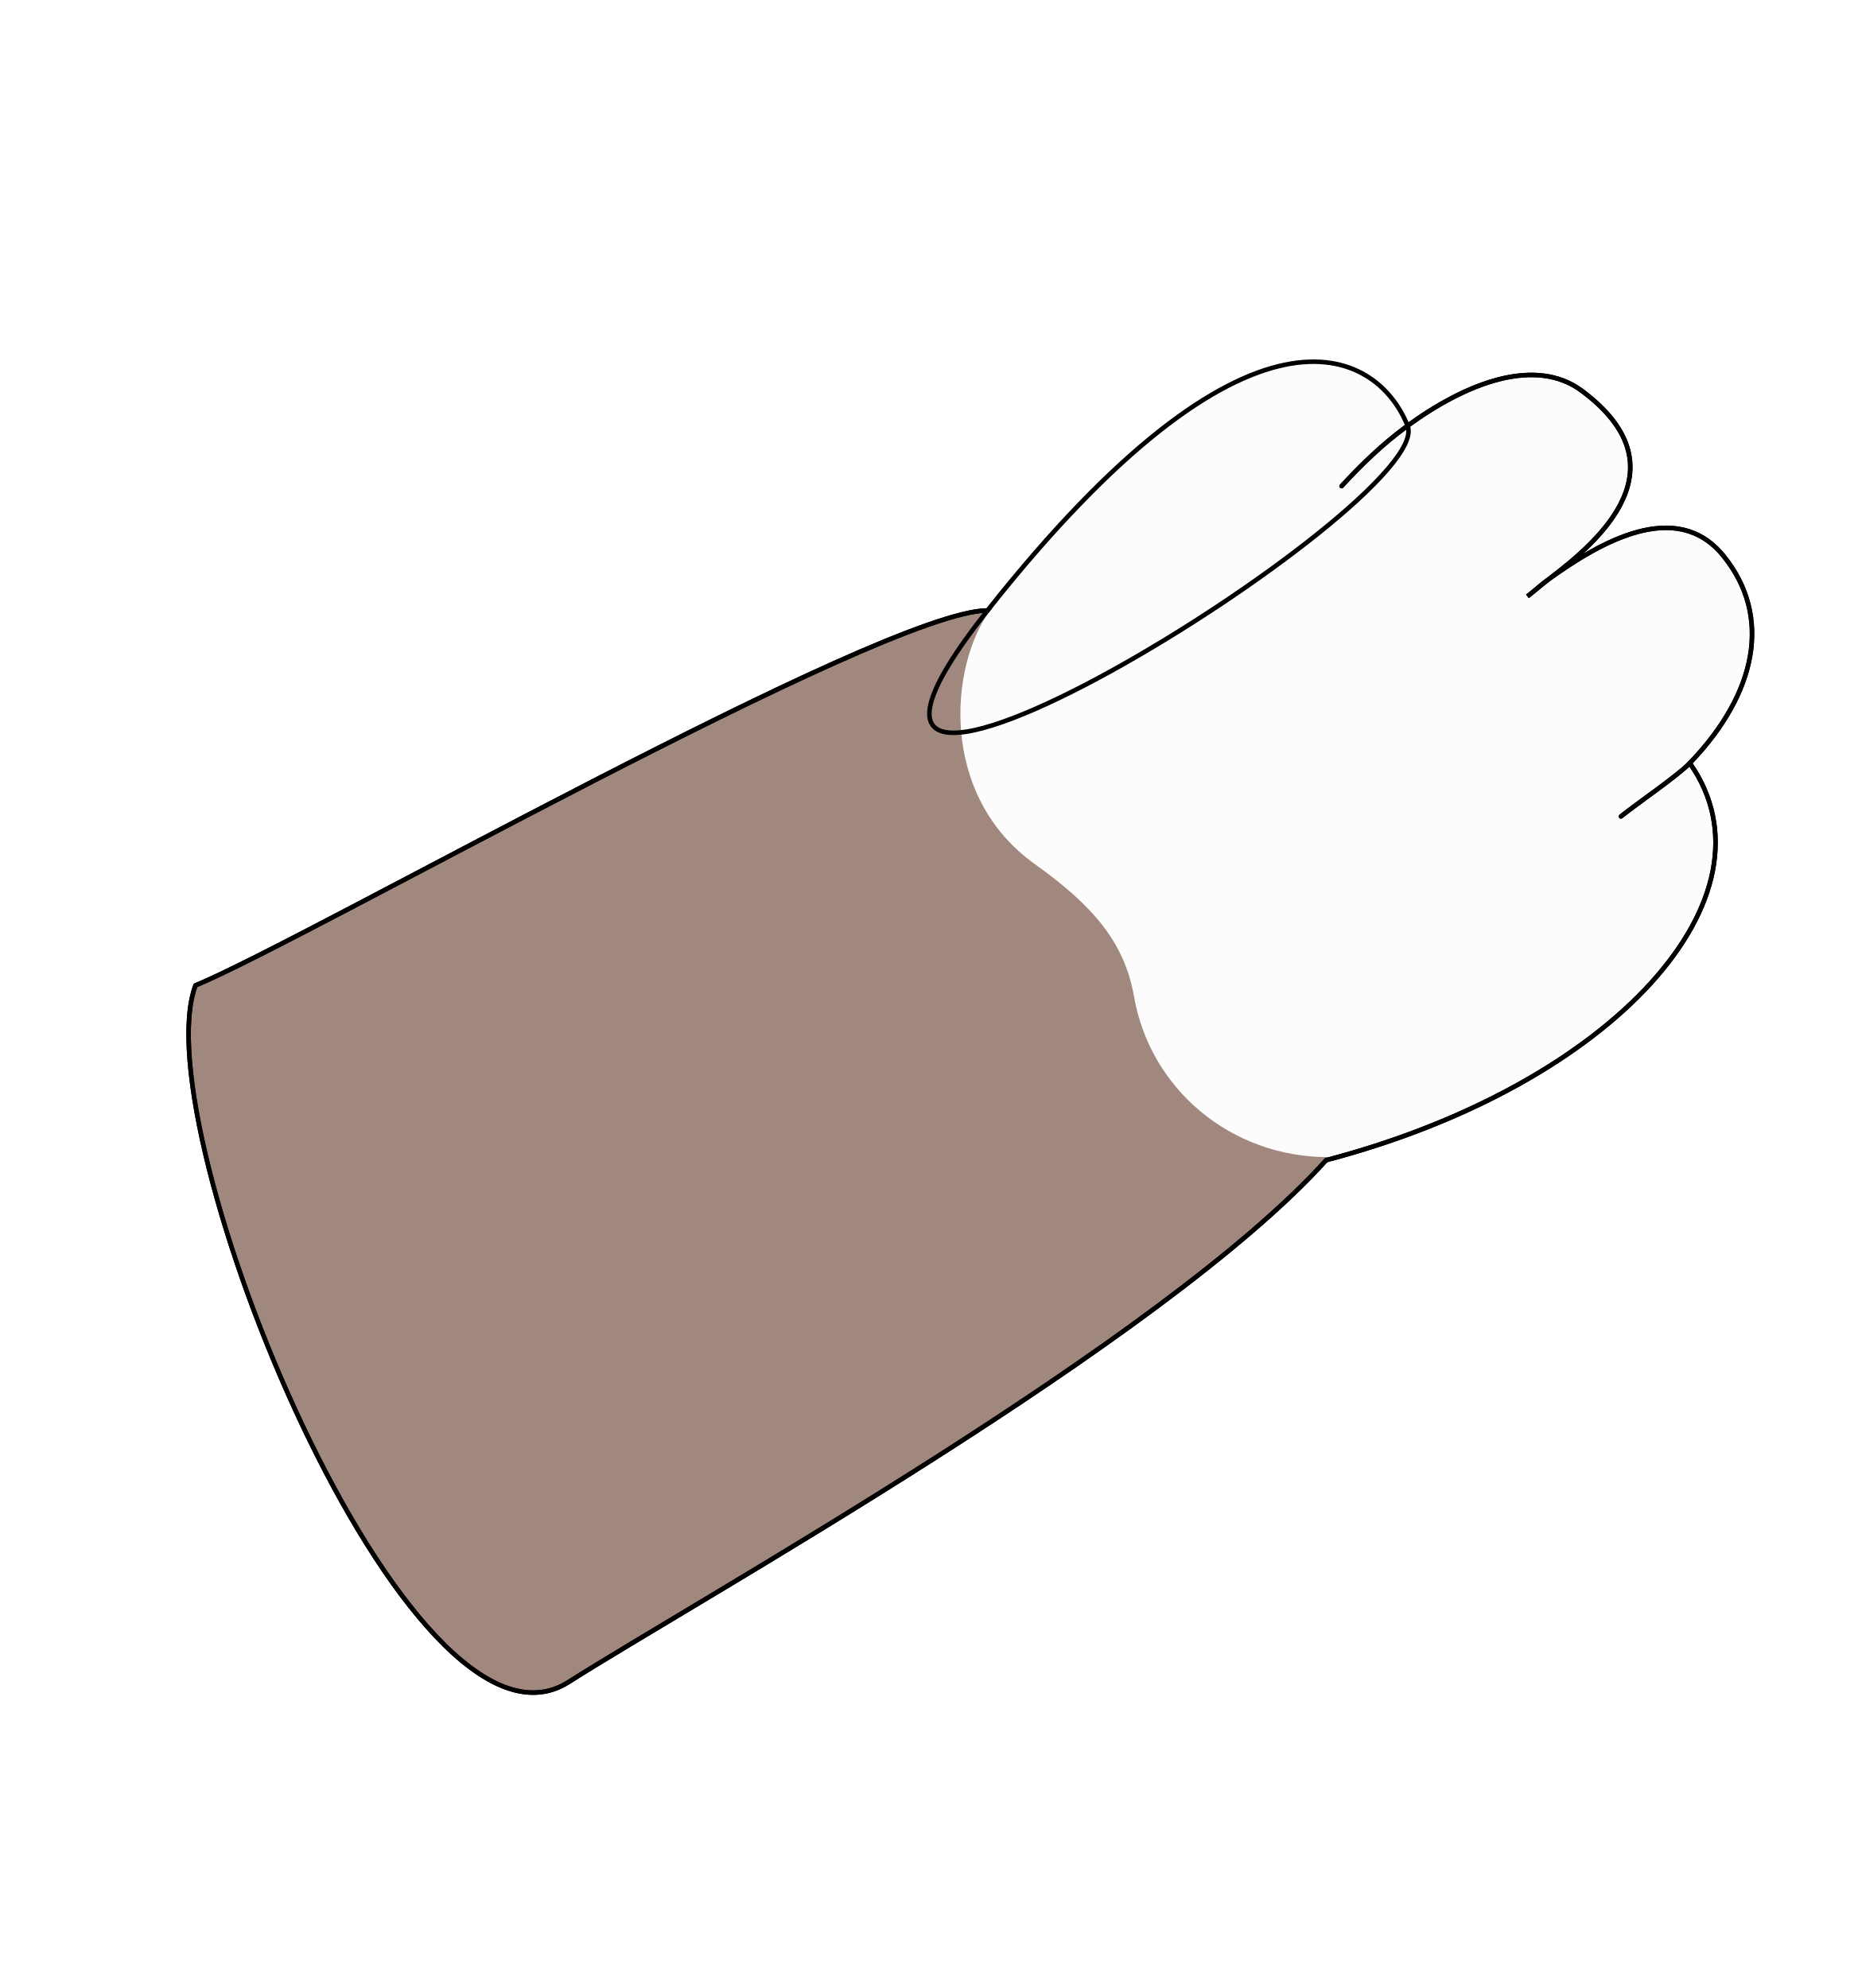
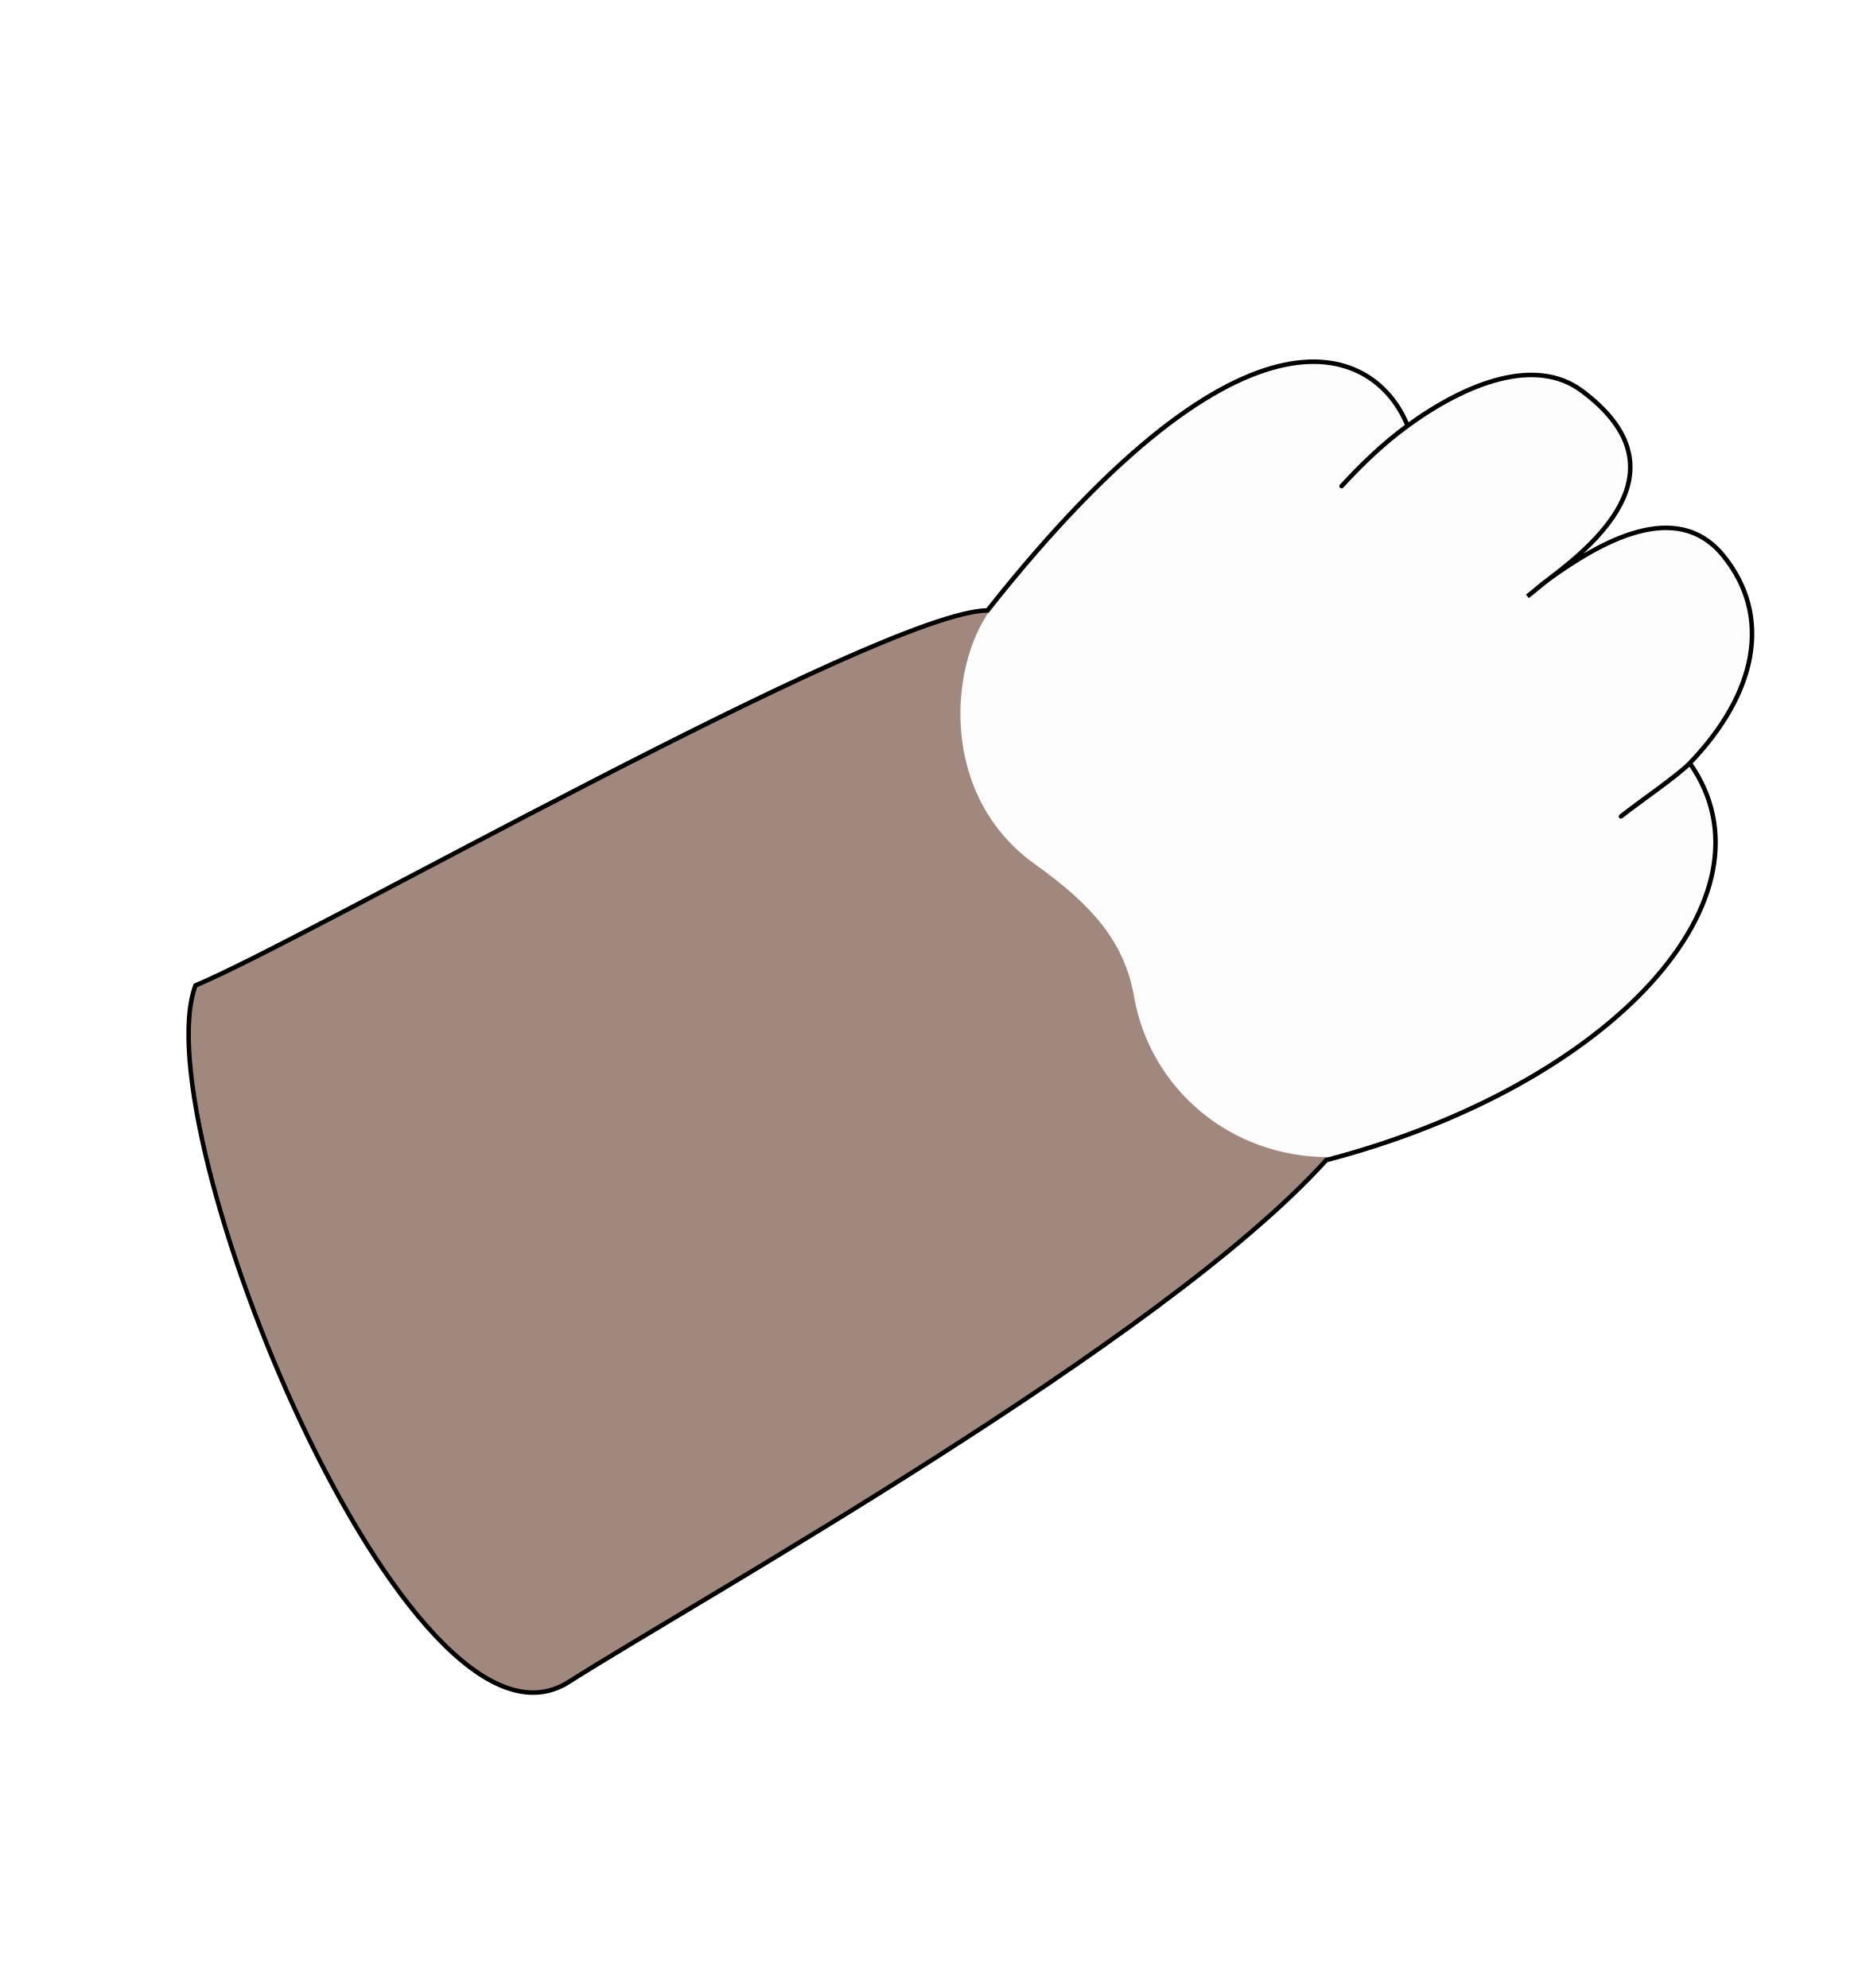
<svg xmlns="http://www.w3.org/2000/svg" width="505.26" height="539.8" viewBox="0 0 505.26 539.8">
  <g transform="translate(65.57, 52.73) rotate(21.07, 187.06, 217.17)">
    <g transform="translate(53.27, 0.14)">
      <path d="M250.21 51.61C248.66 54.11 247.23 56.29 246.15 58.03C247.34 56.11 248.7 53.92 250.21 51.61Z" fill="#FCFCFC" />
      <path d="M0 227.06C23.53 204.73 84.14 125.07 111.02 114.42C145.12 4.71 184.14 10.18 199.39 26.64C210.1 10.04 224.97 -3.44 240.12 0.78C273.29 10.03 259.59 36.53 250.21 51.61C259.5 37.42 274.48 18.68 292.07 28.76C310.43 39.3 313.97 60.46 303.81 84.58C340.41 109.12 315.98 173.45 250.46 220.67C225.41 283.29 173.51 337.03 149.15 370.01C118.71 411.24 0.47 268.41 0 227.06Z" fill="#FCFCFC" />
    </g>
    <g transform="translate(0.14, 114.08)">
      <path d="M164.55 0C137.68 10.64 23.53 149.39 0 171.72C0.47 213.08 132.36 353.73 162.81 312.5C187.16 279.52 278.87 168.11 303.91 105.49C278.71 115.33 251.67 105.49 238.76 83.98C231.1 71.22 219.71 64.92 200.65 60.01C169.8 52.04 159.63 18.44 164.55 0Z" fill="#A1887F" />
    </g>
    <g transform="translate(0, 0)">
-       <path d="M303.23 51.61C301.68 54.11 300.5 56.43 299.42 58.17C300.61 56.25 301.72 53.92 303.23 51.61Z" fill="none" stroke="#000000" stroke-width="1.23" stroke-linecap="round" />
-       <path d="M0 286.74C23.53 264.41 137.17 125.07 164.04 114.42C129.93 224.14 267.66 43.09 252.41 26.64C263.12 10.04 277.99 -3.44 293.14 0.78C326.32 10.03 312.61 36.53 303.23 51.61C312.52 37.42 327.51 18.68 345.09 28.76C363.46 39.3 366.99 60.46 356.83 84.58C393.43 109.12 369 173.45 303.48 220.67C279.73 282.65 186.89 393.84 162.54 426.82C132.09 468.05 0.47 328.09 0 286.74Z" fill="none" stroke="#000000" stroke-width="1.23" stroke-linecap="round" />
-       <path d="M356.83 84.58C354.94 89.06 347.65 99.58 344.6 104.8M241.59 48.38C244.34 41.36 247.88 33.65 252.41 26.64" fill="none" stroke="#000000" stroke-width="1.23" stroke-linecap="round" />
      <path d="M0 286.74L-0.42 286.3L-0.62 286.48L-0.61 286.75L0 286.74ZM164.04 114.42L164.26 114.99L164.54 114.89L164.63 114.61L164.04 114.42ZM241.02 48.16C240.89 48.47 241.05 48.83 241.37 48.95C241.68 49.08 242.04 48.92 242.16 48.61L241.59 48.38L241.02 48.16ZM293.14 0.78L292.98 1.38L292.98 1.38L293.14 0.78ZM345.09 28.76L344.79 29.3L344.79 29.3L345.09 28.76ZM356.83 84.58L356.27 84.34L356.27 84.34L356.83 84.58ZM344.07 104.49C343.9 104.78 344 105.16 344.29 105.33C344.58 105.5 344.96 105.41 345.13 105.11L344.6 104.8L344.07 104.49ZM303.48 220.67L303.12 220.17L302.97 220.28L302.91 220.45L303.48 220.67ZM162.54 426.82L163.03 427.18L163.03 427.18L162.54 426.82ZM0 286.74L0.42 287.19C6.33 281.58 17.87 268.66 32.24 252.3C46.62 235.92 63.87 216.08 81.22 196.61C98.58 177.13 116.03 158.03 130.82 143.13C138.21 135.68 144.93 129.29 150.64 124.43C156.36 119.56 161.01 116.28 164.26 114.99L164.04 114.42L163.81 113.85C160.35 115.22 155.57 118.63 149.84 123.5C144.1 128.39 137.35 134.8 129.94 142.26C115.13 157.18 97.66 176.31 80.31 195.79C62.95 215.27 45.69 235.12 31.32 251.49C16.92 267.87 5.43 280.74 -0.42 286.3L0 286.74ZM293.14 0.78L292.98 1.38C301.19 3.67 306.43 7 309.56 10.89C312.68 14.77 313.75 19.27 313.53 23.98C313.09 33.47 307.41 43.74 302.71 51.29L303.23 51.61L303.76 51.94C308.44 44.4 314.3 33.88 314.76 24.04C314.99 19.09 313.86 14.28 310.51 10.12C307.17 5.97 301.68 2.53 293.31 0.19L293.14 0.78ZM303.23 51.61L302.71 51.29C301.93 52.55 301.24 53.76 300.61 54.87C299.98 55.99 299.43 56.99 298.89 57.85L299.42 58.17L299.94 58.5C300.49 57.61 301.06 56.58 301.68 55.48C302.31 54.37 302.99 53.17 303.76 51.94L303.23 51.61ZM299.42 58.17L299.94 58.5C300.55 57.52 301.13 56.44 301.74 55.34C302.36 54.23 303.01 53.08 303.75 51.95L303.23 51.61L302.72 51.28C301.95 52.45 301.29 53.63 300.67 54.74C300.05 55.86 299.48 56.9 298.89 57.85L299.42 58.17ZM303.23 51.61L303.75 51.95C308.39 44.86 314.41 36.71 321.42 31.58C324.91 29.02 328.63 27.23 332.52 26.69C336.41 26.15 340.5 26.84 344.79 29.3L345.09 28.76L345.4 28.23C340.89 25.64 336.52 24.89 332.35 25.47C328.2 26.05 324.3 27.95 320.69 30.59C313.49 35.85 307.37 44.17 302.72 51.28L303.23 51.61ZM345.09 28.76L344.79 29.3C353.81 34.48 359.18 42.25 361.06 51.7C362.93 61.17 361.31 72.36 356.27 84.34L356.83 84.58L357.4 84.82C362.51 72.68 364.2 61.24 362.26 51.46C360.32 41.66 354.74 33.59 345.4 28.23L345.09 28.76ZM356.83 84.58L356.27 84.34C355.35 86.52 353.08 90.23 350.63 94.08C348.2 97.91 345.6 101.87 344.07 104.49L344.6 104.8L345.13 105.11C346.65 102.52 349.22 98.6 351.67 94.74C354.1 90.92 356.43 87.12 357.4 84.82L356.83 84.58ZM356.83 84.58L356.49 85.09C365.5 91.13 370.74 99.6 372.55 109.66C374.35 119.74 372.71 131.44 367.88 143.9C358.21 168.81 335.81 196.61 303.12 220.17L303.48 220.67L303.84 221.17C336.67 197.51 359.25 169.54 369.02 144.34C373.91 131.75 375.61 119.81 373.76 109.45C371.89 99.07 366.47 90.3 357.17 84.07L356.83 84.58ZM303.48 220.67L302.91 220.45C291.07 251.35 261.97 294.58 232.74 334.26C218.13 354.08 203.51 373 191.01 389.03C178.51 405.06 168.14 418.2 162.04 426.45L162.54 426.82L163.03 427.18C169.11 418.95 179.47 405.83 191.98 389.79C204.48 373.76 219.11 354.82 233.73 334.98C262.95 295.33 292.15 251.97 304.05 220.89L303.48 220.67ZM162.54 426.82L162.04 426.45C158.37 431.43 153.18 433.68 146.83 433.72C140.45 433.76 132.9 431.55 124.63 427.59C108.08 419.66 88.82 404.79 70.45 387.3C52.09 369.83 34.67 349.77 21.82 331.52C15.39 322.39 10.11 313.72 6.42 306.06C2.73 298.38 0.67 291.77 0.61 286.73L0 286.74L-0.61 286.75C-0.55 292.05 1.6 298.86 5.32 306.59C9.04 314.33 14.36 323.06 20.81 332.23C33.72 350.55 51.19 370.67 69.6 388.19C88.01 405.71 107.38 420.69 124.1 428.69C132.45 432.7 140.19 434.99 146.83 434.95C153.51 434.91 159.09 432.52 163.03 427.18L162.54 426.82ZM241.59 48.38L242.16 48.61C244.91 41.6 248.43 33.94 252.93 26.97L252.41 26.64L251.89 26.3C247.34 33.36 243.78 41.11 241.02 48.16L241.59 48.38ZM252.41 26.64L252.93 26.97C258.26 18.71 264.6 11.26 271.47 6.4C278.32 1.55 285.64 -0.67 292.98 1.38L293.14 0.78L293.31 0.19C285.49 -1.99 277.8 0.42 270.76 5.4C263.72 10.38 257.27 17.97 251.89 26.3L252.41 26.64ZM252.41 26.64L252.86 26.22C248.97 22.03 243.56 18.52 237.07 17.38C230.57 16.24 223.04 17.48 214.96 22.7C198.85 33.11 180.51 59.36 163.45 114.24L164.04 114.42L164.63 114.61C181.67 59.78 199.9 33.9 215.63 23.73C223.47 18.66 230.69 17.51 236.86 18.59C243.04 19.67 248.22 23.02 251.96 27.05L252.41 26.64Z" fill="#000000" stroke="none" />
    </g>
  </g>
</svg>
